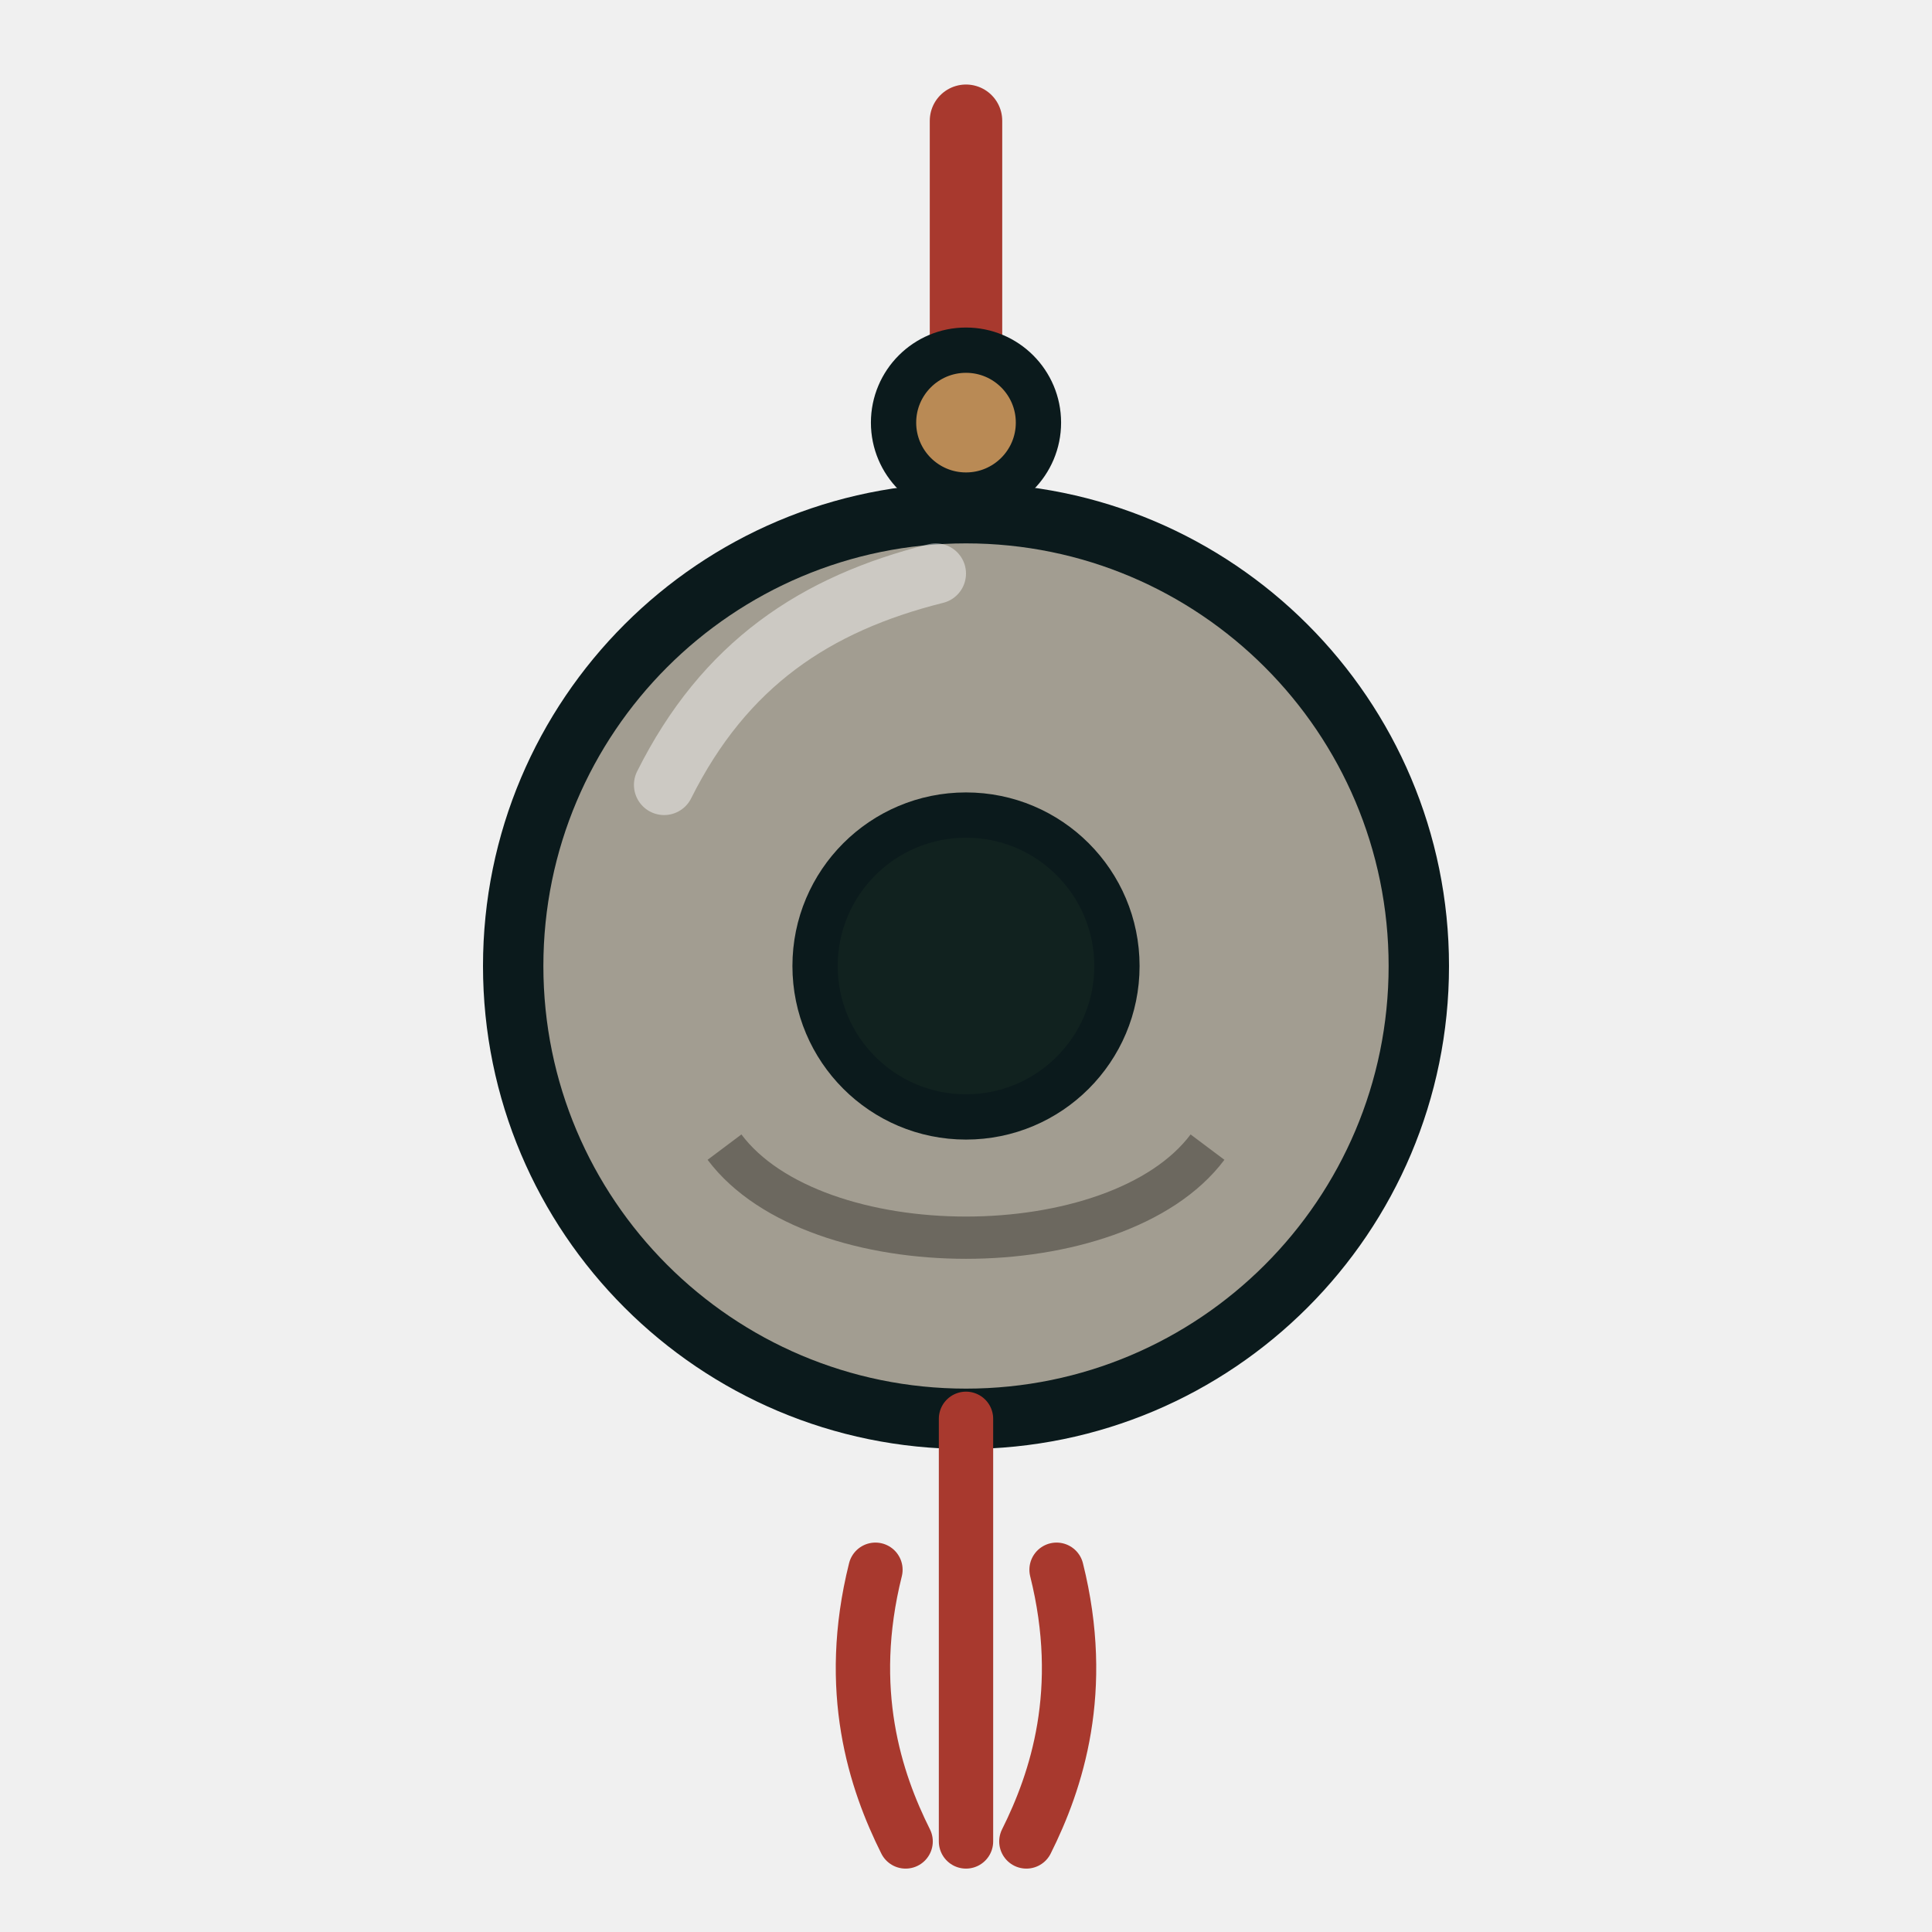
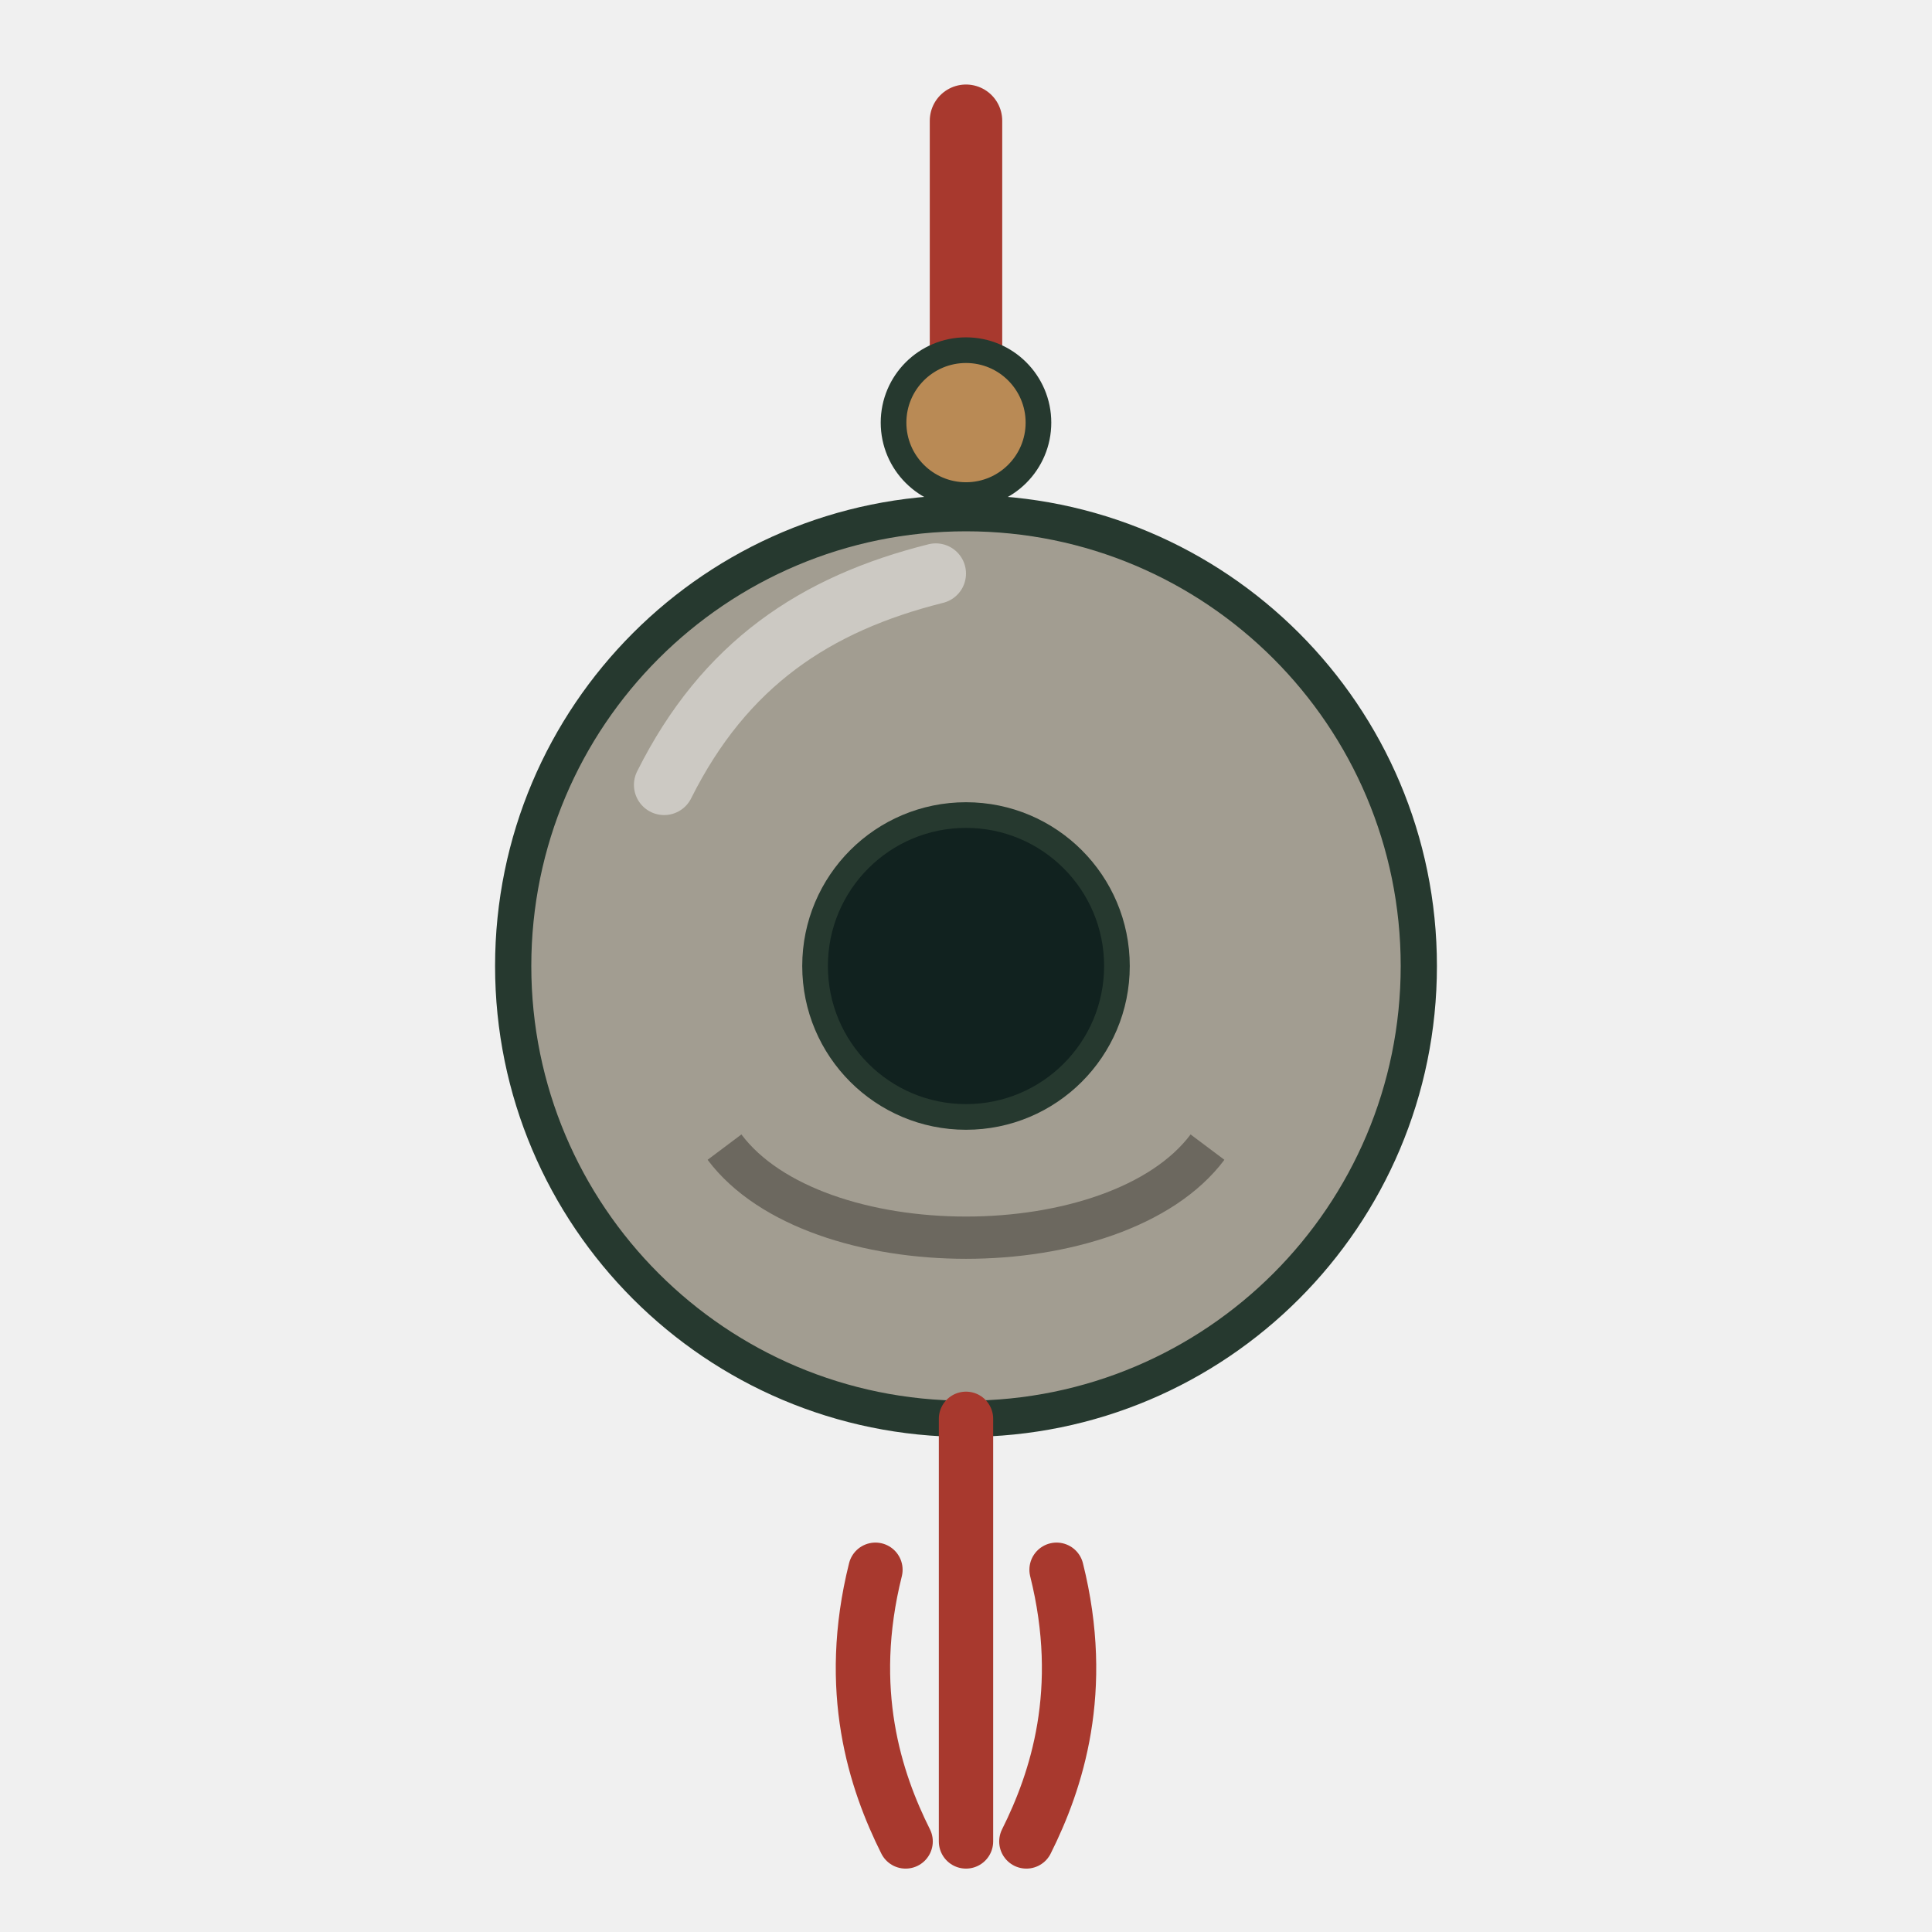
<svg xmlns="http://www.w3.org/2000/svg" width="64" height="64" viewBox="0 0 64 64">
  <path d="M32 4 L32 12" stroke="#a8392e" stroke-width="2.4" stroke-linecap="round" />
-   <circle cx="32" cy="14" r="2.4" fill="#b98a55" stroke="#0b1a1c" stroke-width="1.5" stroke-linejoin="round" stroke-linecap="round" />
-   <circle cx="32" cy="32" r="15" fill="#a29d91" stroke="#0b1a1c" stroke-width="2" stroke-linejoin="round" stroke-linecap="round" />
-   <circle cx="32" cy="32" r="5" fill="#11221f" stroke="#0b1a1c" stroke-width="1.5" stroke-linejoin="round" stroke-linecap="round" />
+   <circle cx="32" cy="14" r="2.4" fill="#b98a55" stroke="#26392f" stroke-width="0.85" stroke-linejoin="round" stroke-linecap="round" />
+   <circle cx="32" cy="32" r="15" fill="#a29d91" stroke="#26392f" stroke-width="1.2" stroke-linejoin="round" stroke-linecap="round" />
+   <circle cx="32" cy="32" r="5" fill="#11221f" stroke="#26392f" stroke-width="0.85" stroke-linejoin="round" stroke-linecap="round" />
  <path d="M22 26 C24 22 27 20 31 19" stroke="#ffffff" stroke-opacity="0.45" stroke-width="2" fill="none" stroke-linecap="round" />
  <path d="M24 38 C27 42 37 42 40 38" stroke="#6c685f" stroke-width="1.4" fill="none" />
  <path d="M32 47 L32 52 M29 52 C28 56 29 59 30 61 M35 52 C36 56 35 59 34 61 M32 52 L32 61" stroke="#a8392e" stroke-width="1.8" fill="none" stroke-linecap="round" />
</svg>
